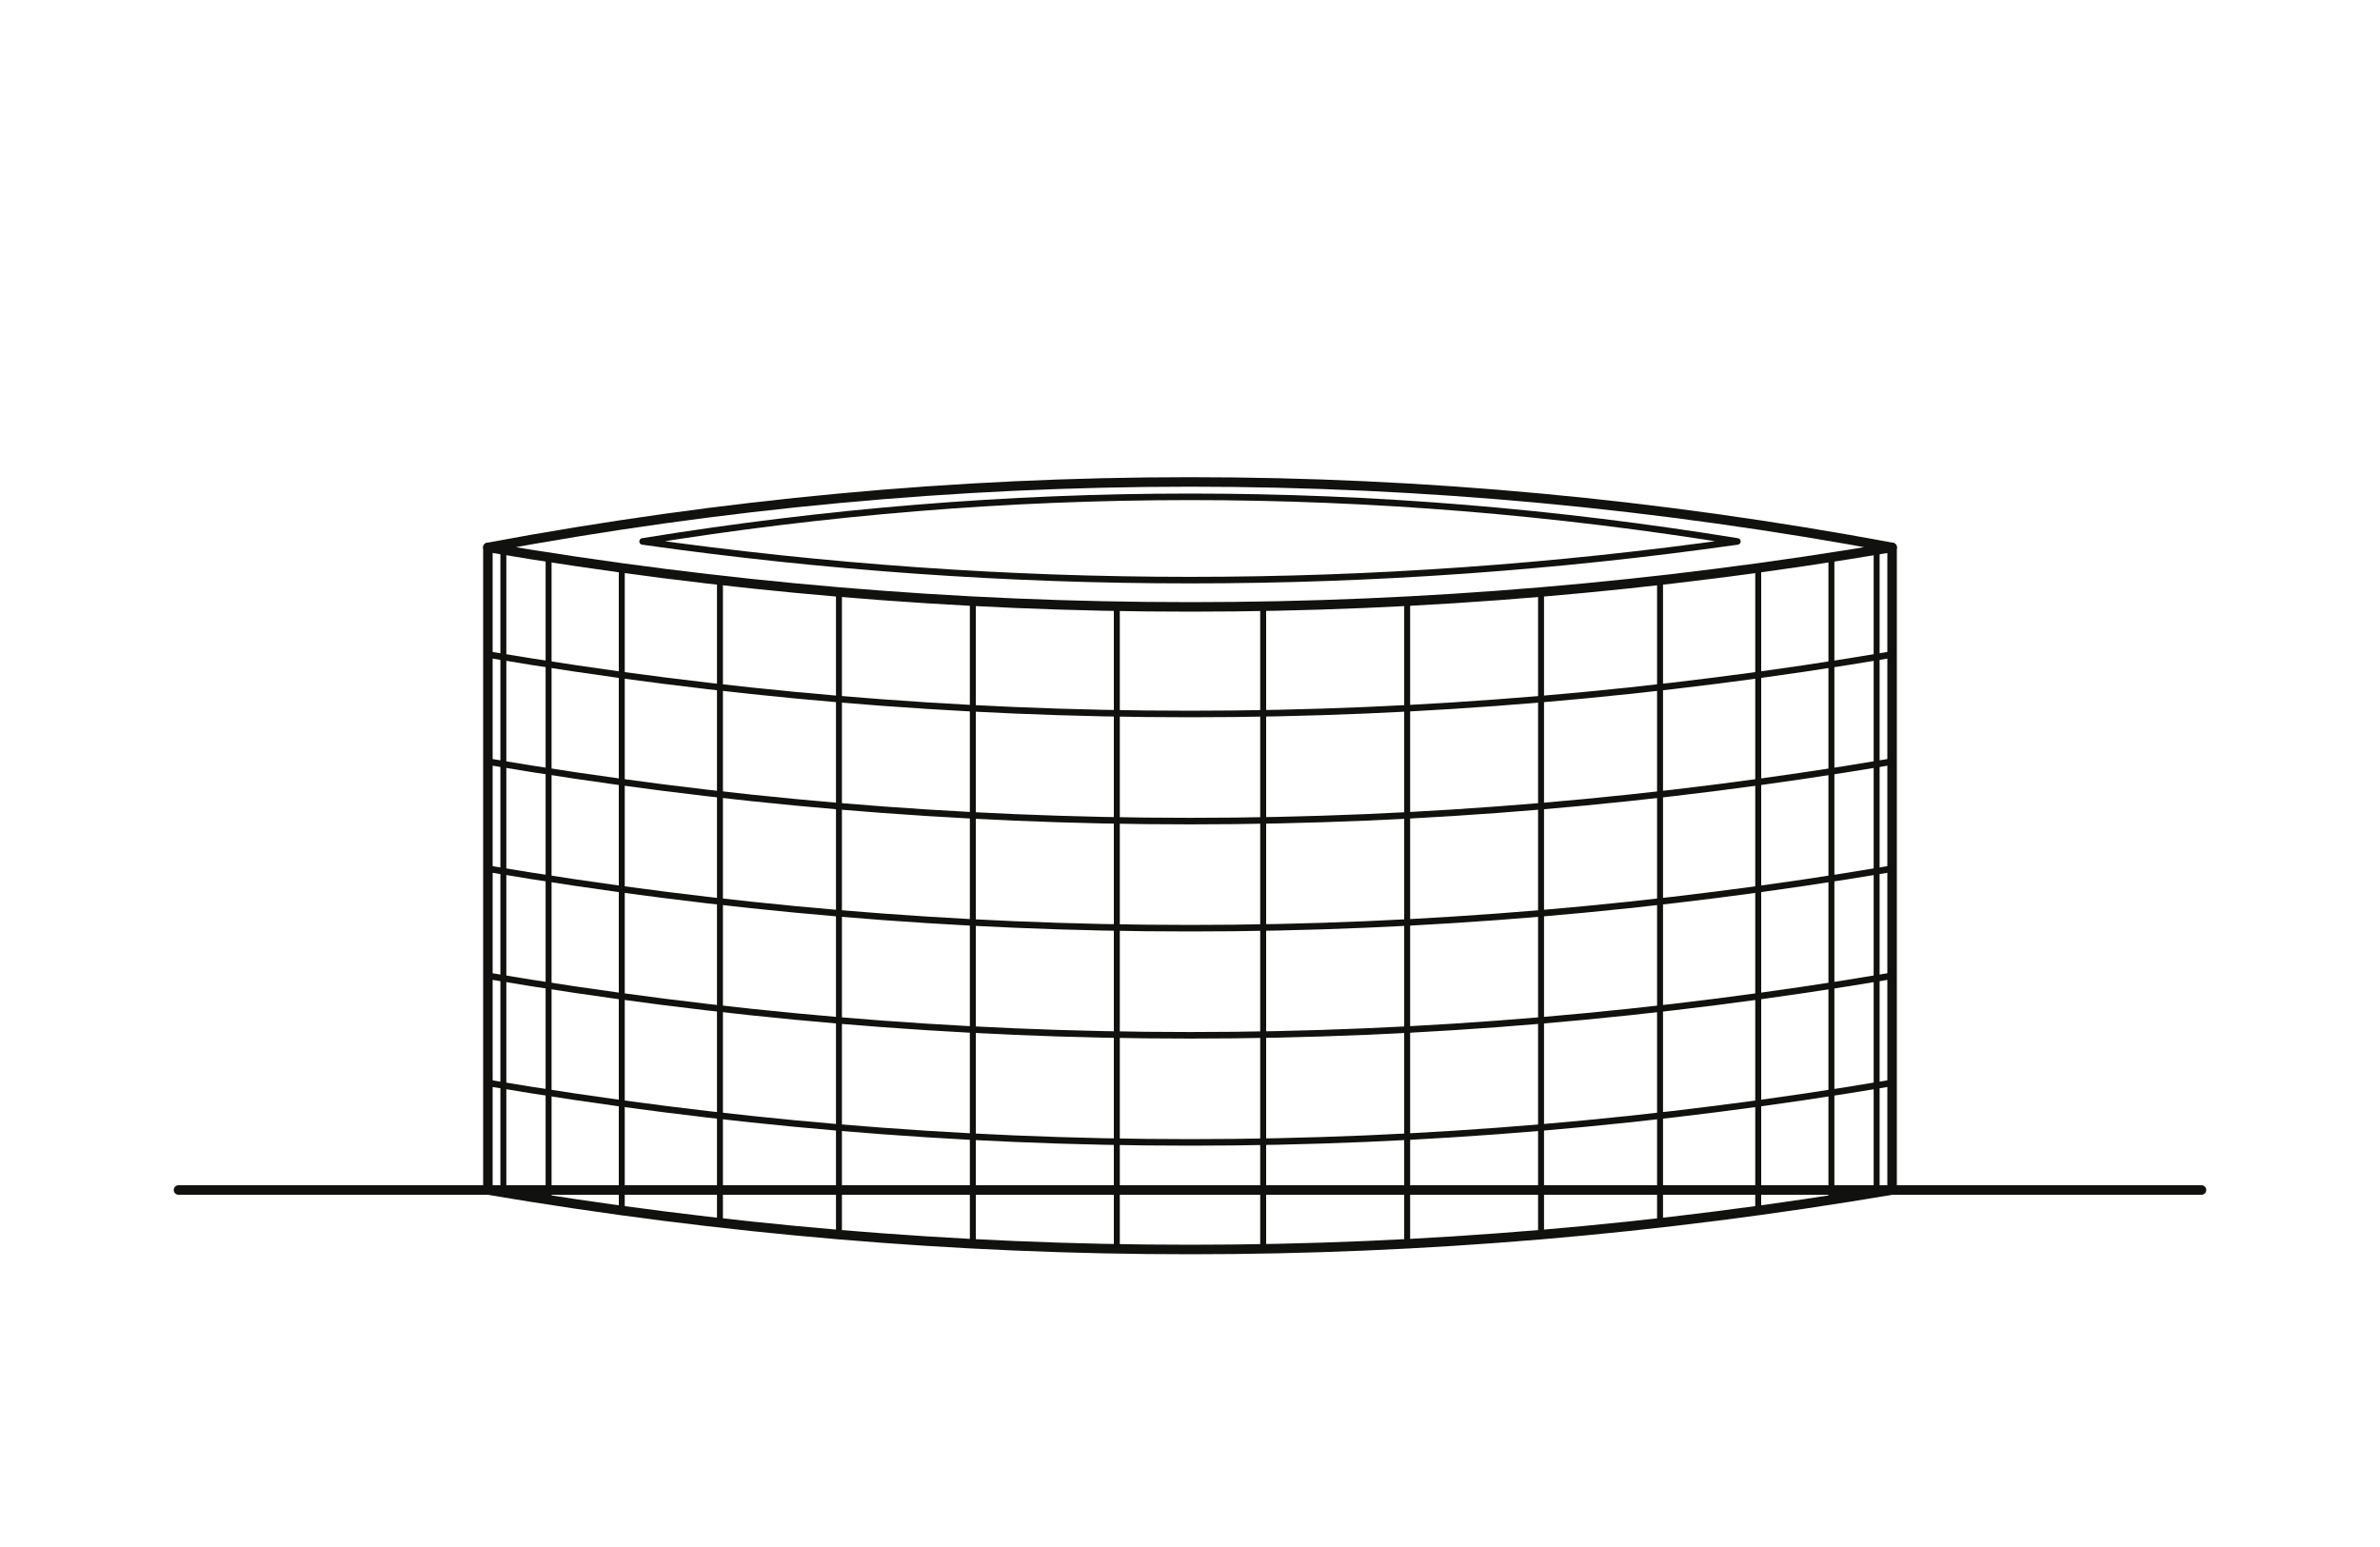
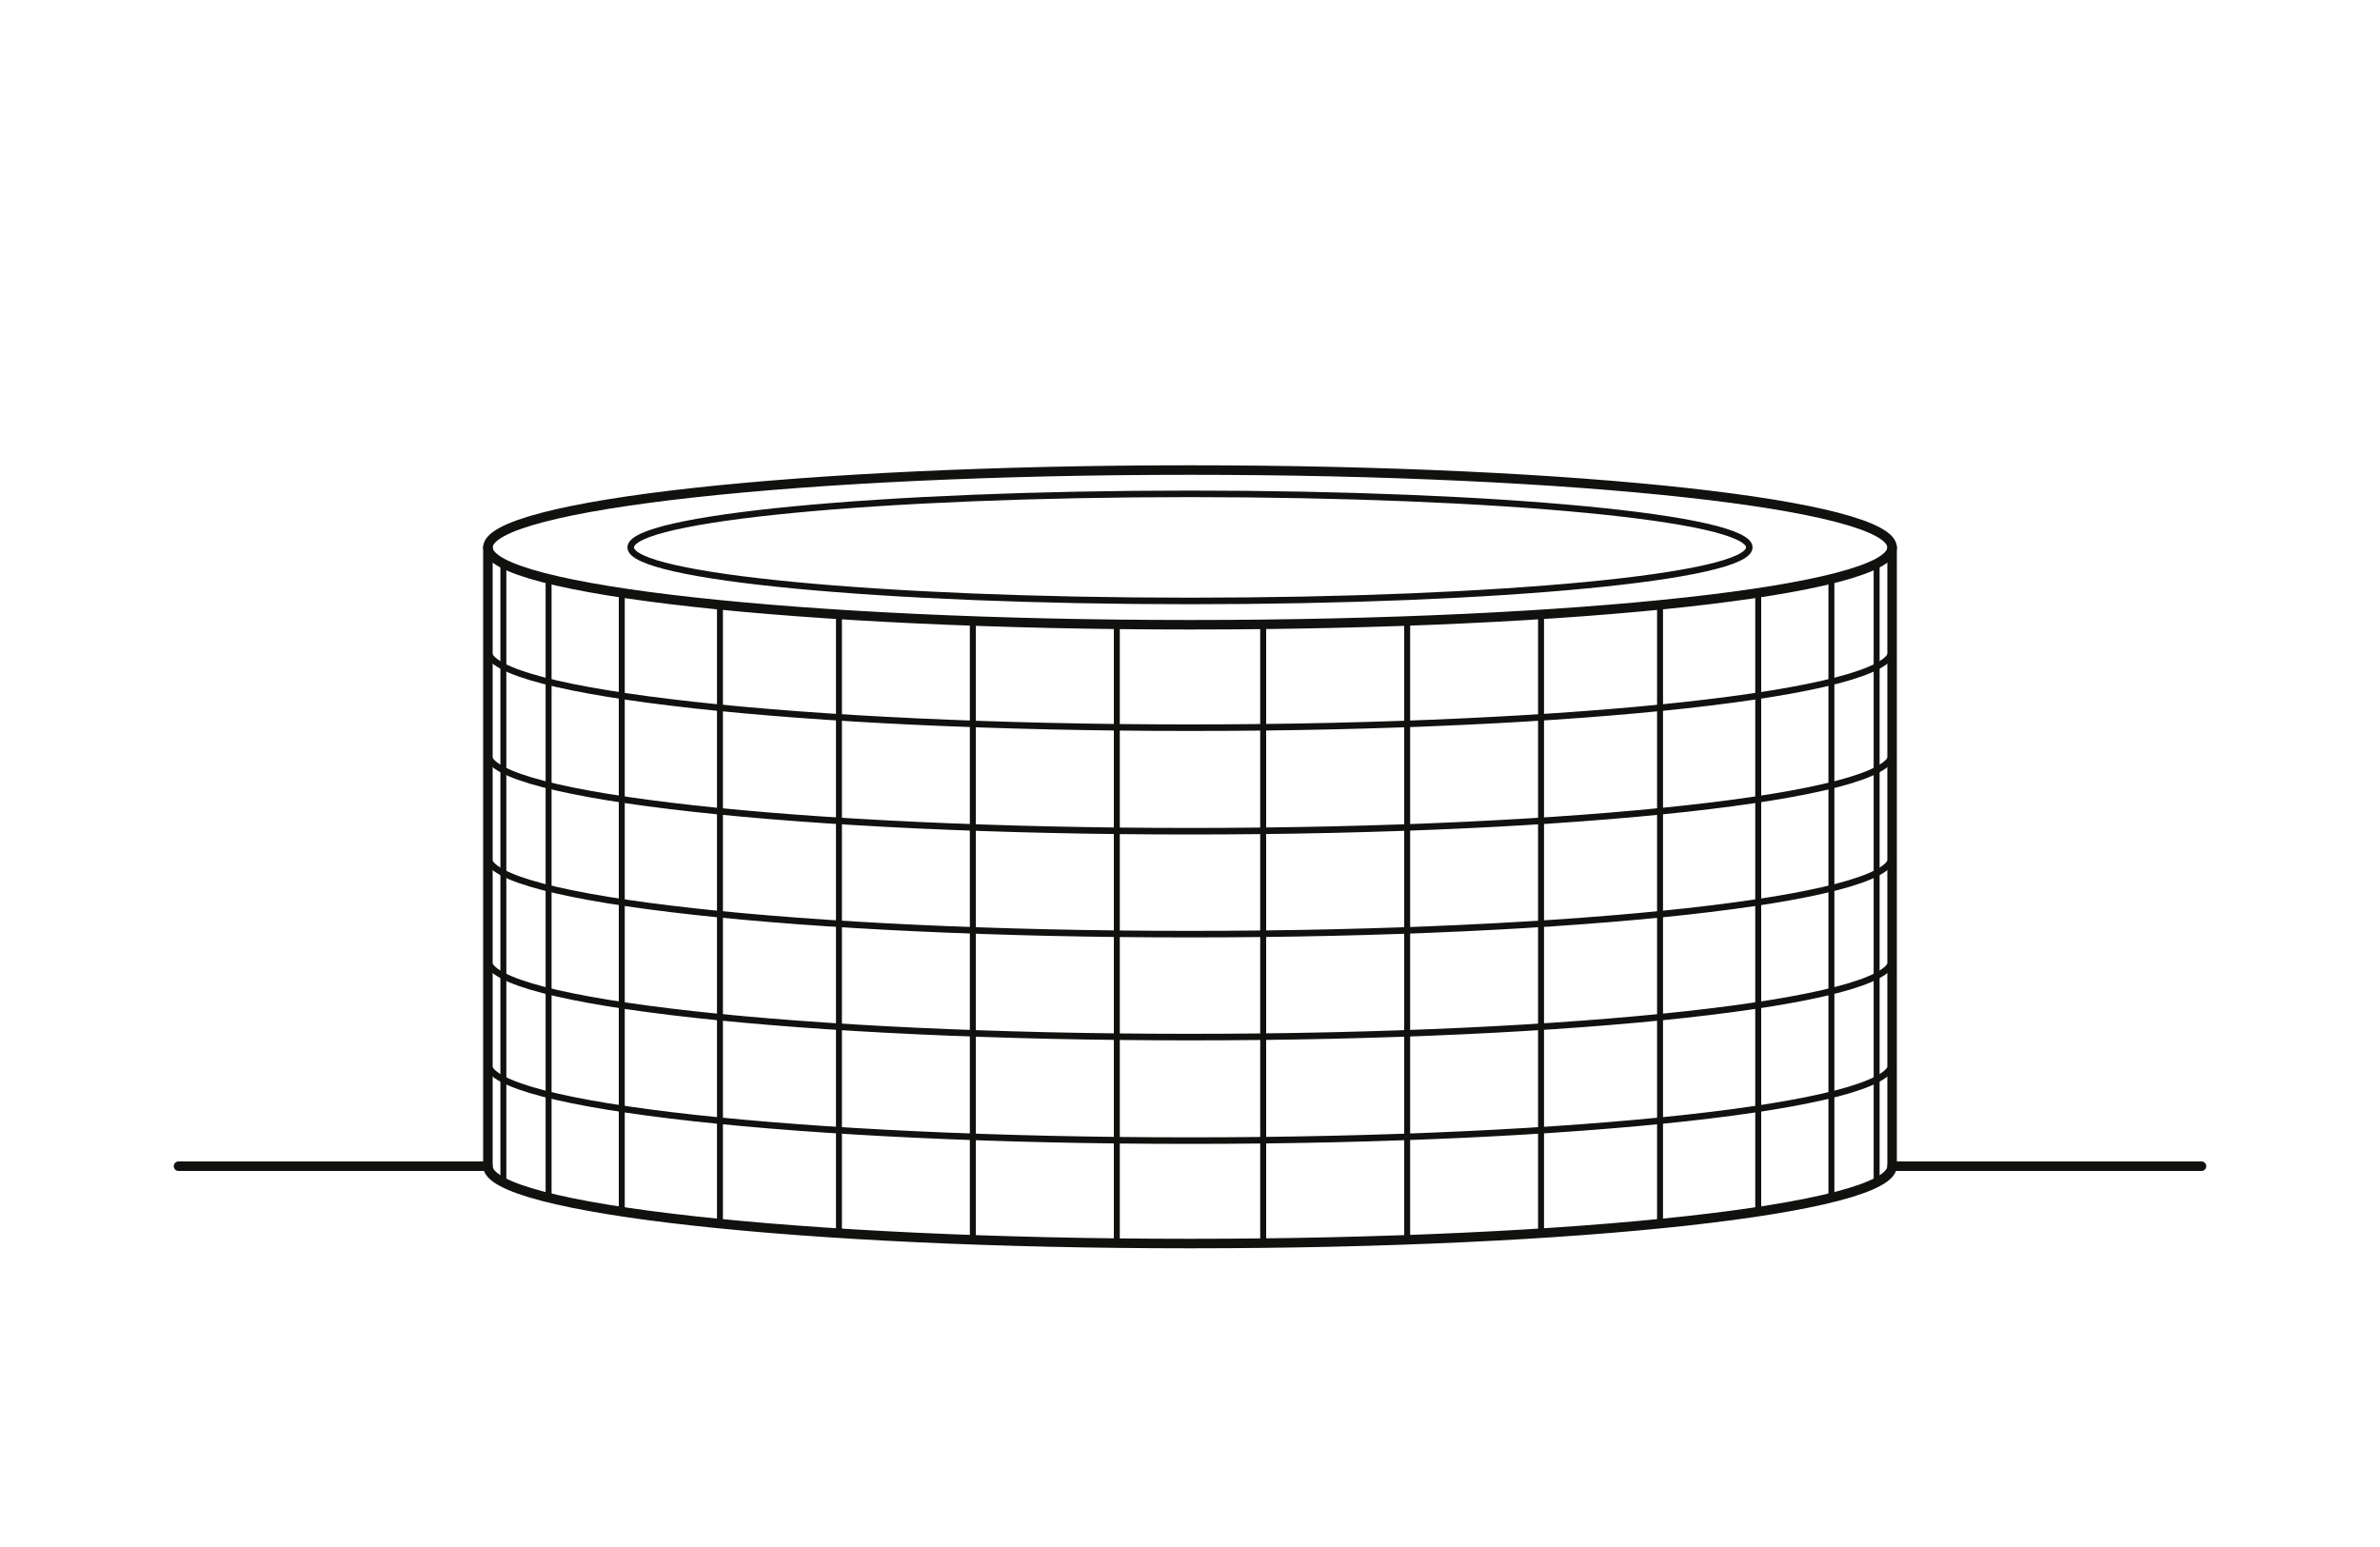
<svg xmlns="http://www.w3.org/2000/svg" viewBox="0 0 400 260" width="400" height="260">
  <rect width="400" height="260" fill="#fff" />
  <g fill="none" stroke="#111110" stroke-linecap="round" stroke-linejoin="round">
-     <path d="M30 200 H370" stroke-width="1.6" />
-     <path d="M82 92 V200 Q200 220 318 200 V92" stroke-width="1.6" />
-     <path d="M82 92 Q200 112 318 92 Q200 70 82 92 Z" stroke-width="1.6" />
-     <path d="M108 91 Q200 104 292 91 Q200 76 108 91 Z" stroke-width="1.1" />
-     <path d="M82 110.0 Q200 130.0 318 110.0 M82 128.0 Q200 148.0 318 128.0 M82 146.0 Q200 166.0 318 146.0 M82 164.0 Q200 184.0 318 164.0 M82 182.0 Q200 202.0 318 182.0" stroke-width="1.1" />
-     <path d="M84.6 92.4 V200.4 M92.2 93.7 V201.7 M104.5 95.4 V203.4 M121.0 97.5 V205.5 M141.0 99.5 V207.5 M163.5 101.0 V209.0 M187.7 101.9 V209.9 M212.3 101.9 V209.9 M236.5 101.0 V209.0 M259.0 99.5 V207.5 M279.0 97.5 V205.5 M295.5 95.4 V203.4 M307.8 93.7 V201.7 M315.4 92.4 V200.4" stroke-width="1.0" />
+     <path d="M30 196 H82 M318 196 H370" stroke-width="1.6" />
+     <path d="M82 92 V196 A118 13 0 0 0 318 196 V92" stroke-width="1.6" />
+     <path d="M82 92 A118 13 0 0 0 318 92 A118 13 0 0 0 82 92 Z" stroke-width="1.6" />
+     <path d="M106 92 A94 9 0 0 0 294 92 A94 9 0 0 0 106 92 Z" stroke-width="1.1" />
+     <path d="M82 109.3 A118 13 0 0 0 318 109.3 M82 126.7 A118 13 0 0 0 318 126.7 M82 144.0 A118 13 0 0 0 318 144.0 M82 161.3 A118 13 0 0 0 318 161.3 M82 178.7 A118 13 0 0 0 318 178.7" stroke-width="1.1" />
+     <path d="M84.6 94.7 V198.7 M92.2 97.3 V201.3 M104.5 99.6 V203.6 M121.0 101.7 V205.7 M141.0 103.3 V207.3 M163.5 104.4 V208.4 M187.7 104.9 V208.9 M212.3 104.9 V208.9 M236.5 104.4 V208.4 M259.0 103.3 V207.3 M279.0 101.7 V205.7 M295.5 99.6 V203.6 M307.8 97.3 V201.3 M315.4 94.7 V198.7" stroke-width="1.0" />
  </g>
</svg>
